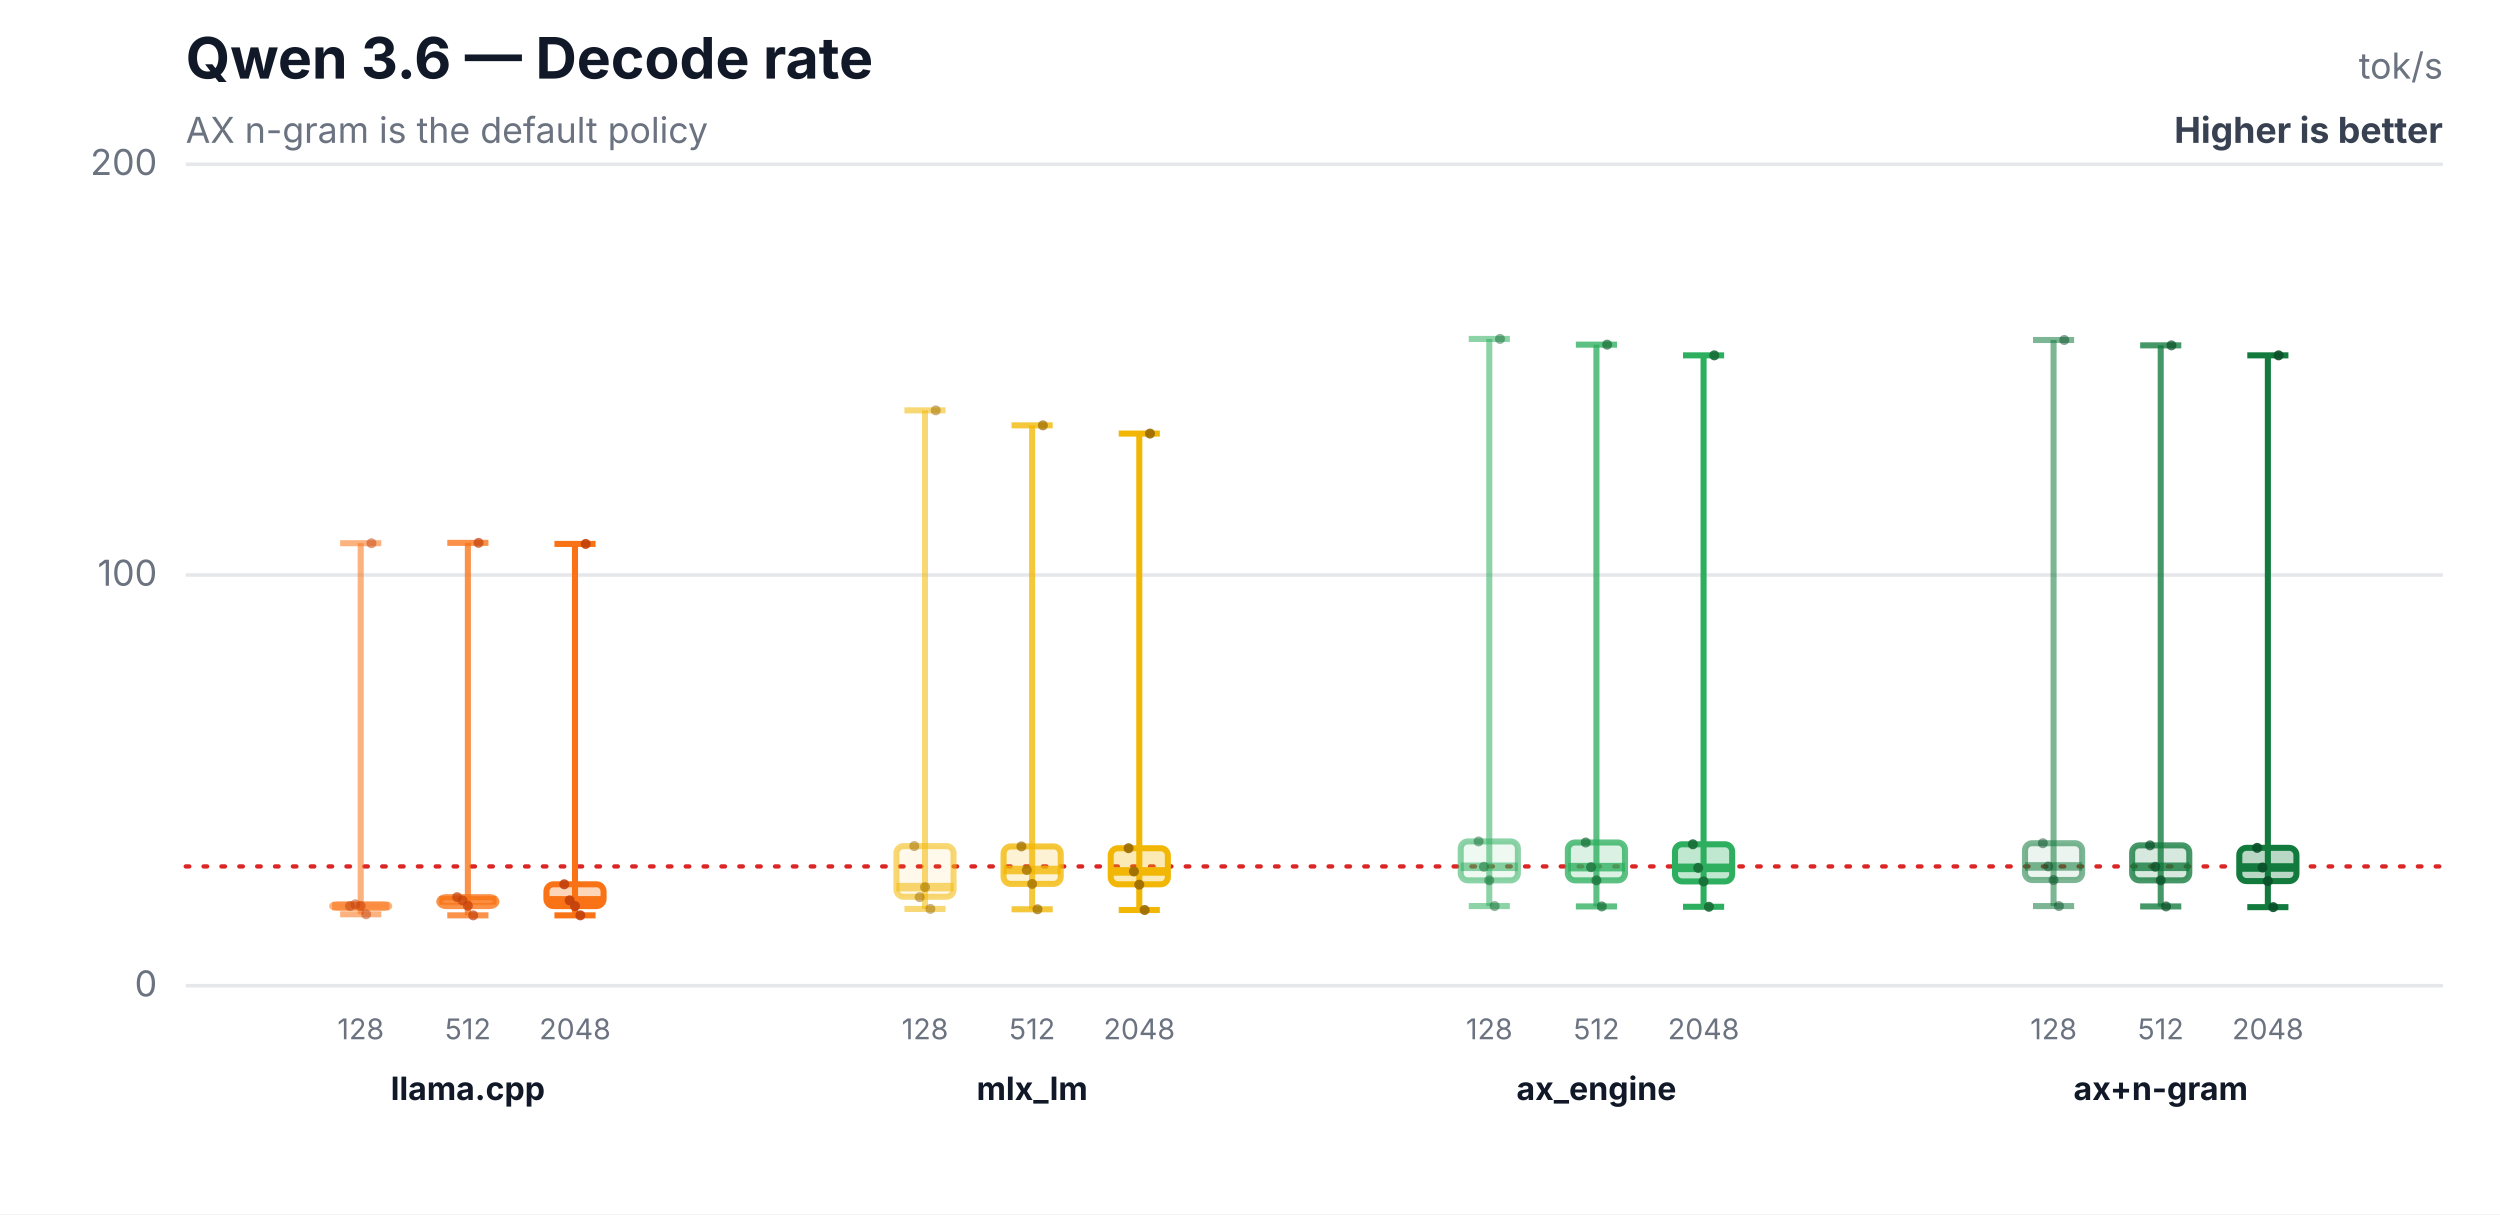
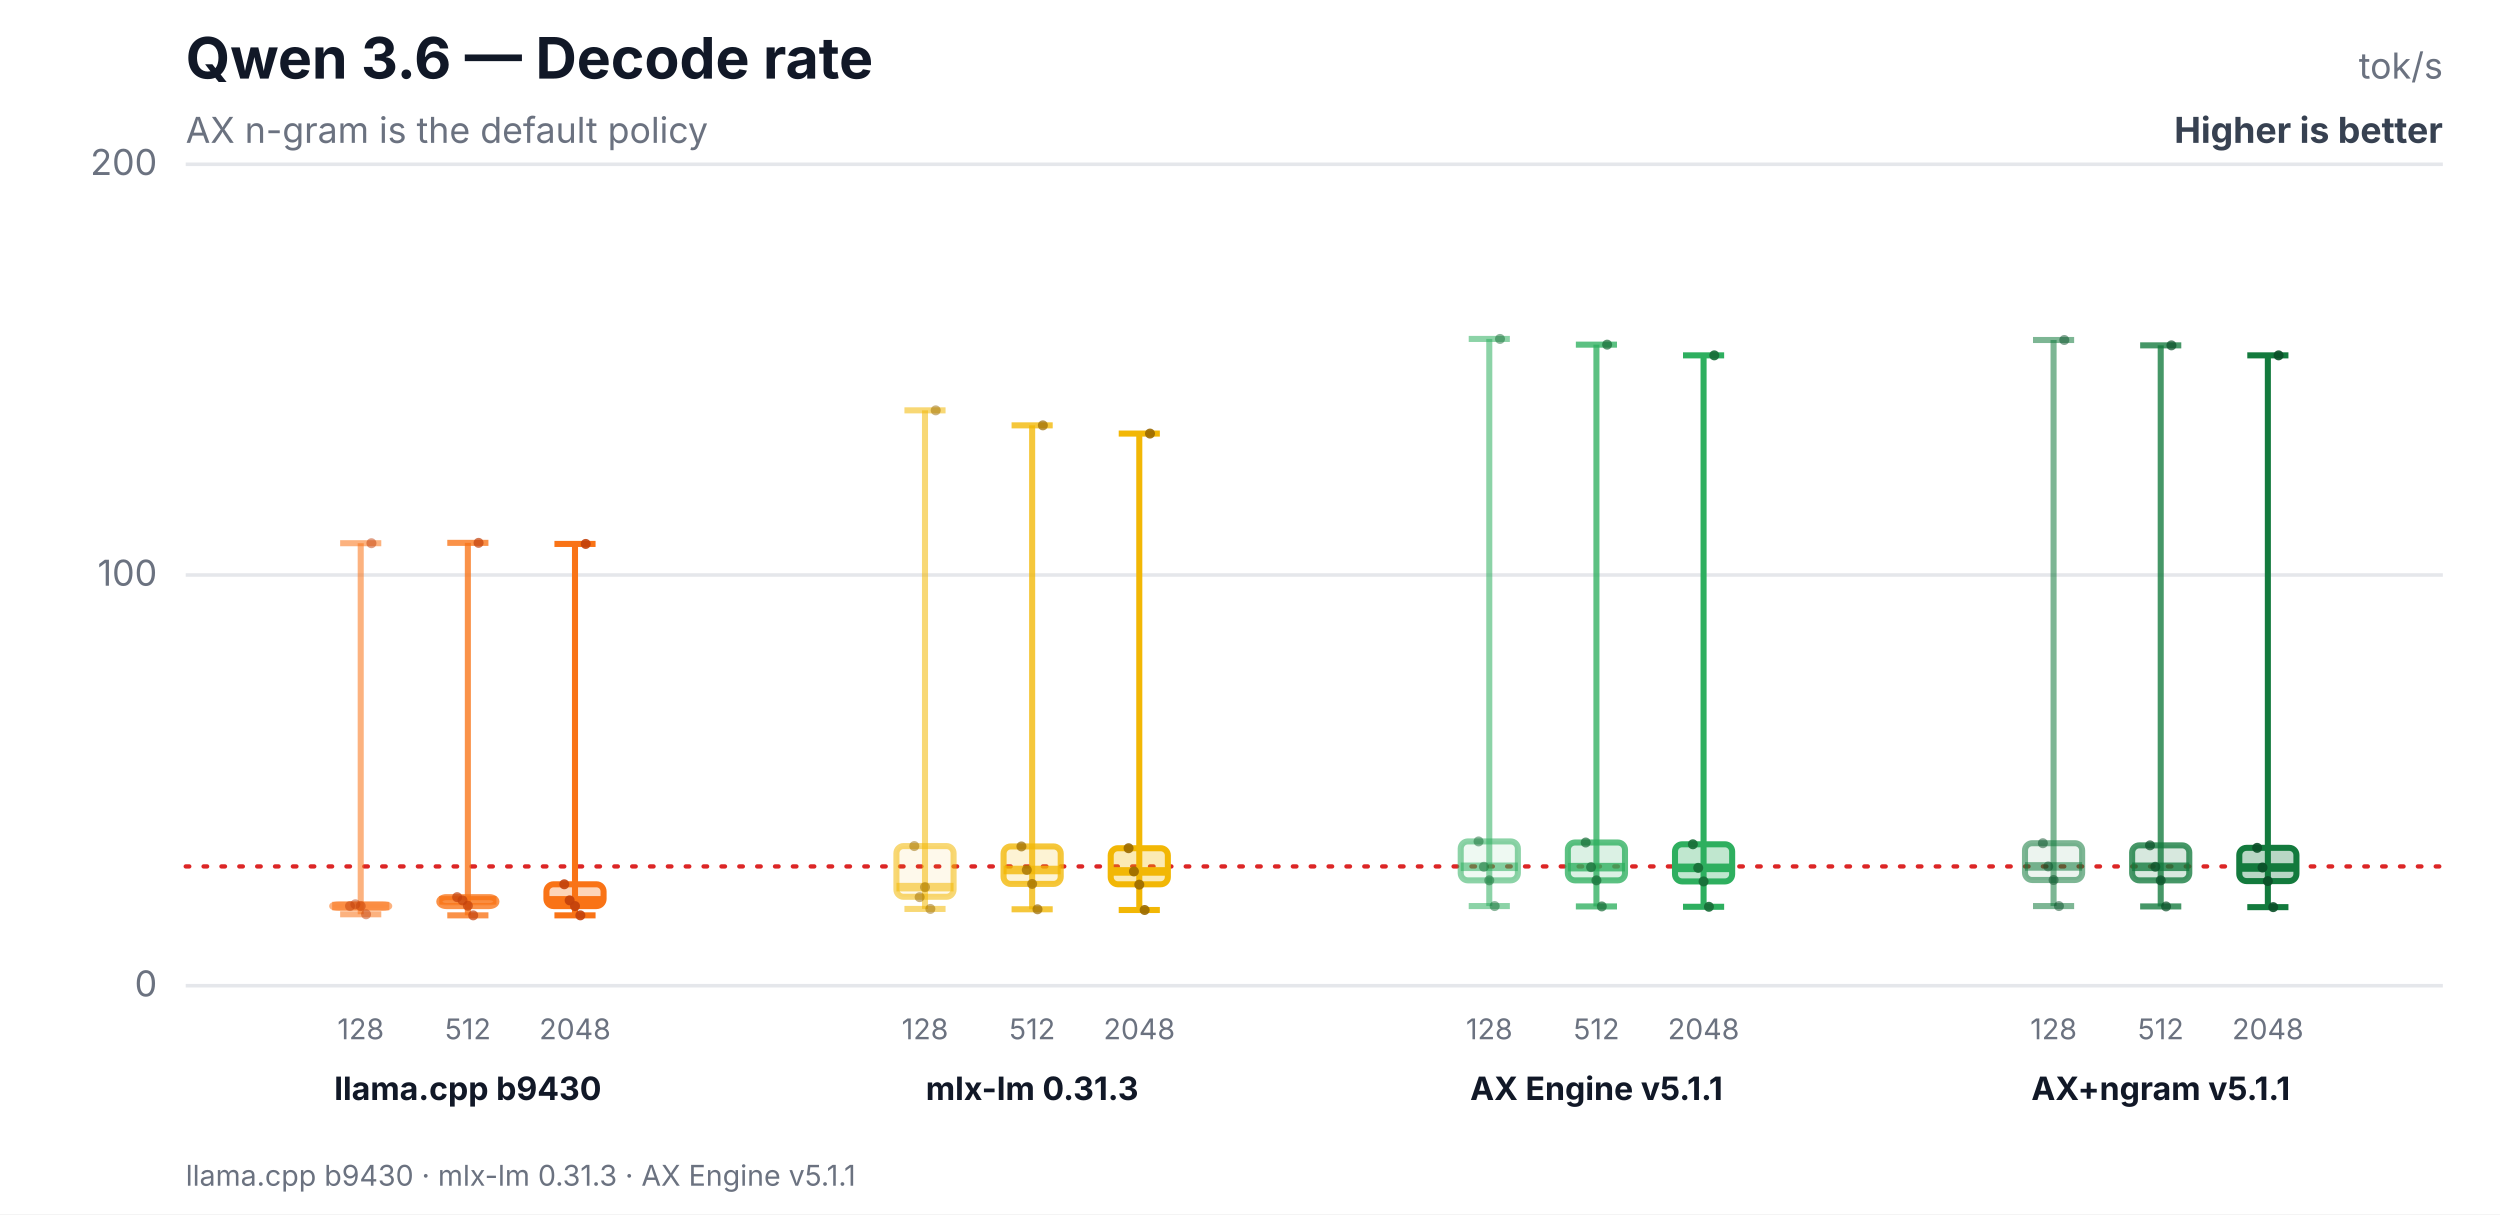
<svg xmlns="http://www.w3.org/2000/svg" width="700" height="340" viewBox="0 0 700 340" role="img" aria-labelledby="title desc">
  <rect width="700" height="340" fill="#ffffff" />
  <text x="52" y="22" font-family="Inter,Segoe UI,Arial,sans-serif" font-size="16" font-weight="700" fill="#111827">Qwen 3.6 — Decode rate</text>
  <text x="52" y="40" font-family="Inter,Segoe UI,Arial,sans-serif" font-size="10" fill="#6b7280">AX n-gram is the default policy</text>
  <text x="684" y="22" text-anchor="end" font-family="Inter,Segoe UI,Arial,sans-serif" font-size="10" fill="#6b7280">tok/s</text>
  <text x="684" y="40" text-anchor="end" font-family="Inter,Segoe UI,Arial,sans-serif" font-size="10" font-weight="700" fill="#374151">Higher is better</text>
  <line x1="52" y1="276.0" x2="684" y2="276.0" stroke="#e5e7eb" stroke-width="1" />
  <text x="44" y="279.0" text-anchor="end" font-family="Inter,Segoe UI,Arial,sans-serif" font-size="10" fill="#6b7280">0</text>
  <line x1="52" y1="161.0" x2="684" y2="161.0" stroke="#e5e7eb" stroke-width="1" />
  <text x="44" y="164.0" text-anchor="end" font-family="Inter,Segoe UI,Arial,sans-serif" font-size="10" fill="#6b7280">100</text>
  <line x1="52" y1="46.0" x2="684" y2="46.0" stroke="#e5e7eb" stroke-width="1" />
  <text x="44" y="49.0" text-anchor="end" font-family="Inter,Segoe UI,Arial,sans-serif" font-size="10" fill="#6b7280">200</text>
  <line x1="52" y1="242.6" x2="684" y2="242.6" stroke="#dc2626" stroke-width="1.2" stroke-dasharray="1 4" stroke-linecap="round" />
  <line x1="101" y1="152.1" x2="101" y2="256.0" stroke="#f97316" stroke-opacity="0.55" stroke-width="1.7" />
  <line x1="95.24" y1="152.1" x2="106.76" y2="152.1" stroke="#f97316" stroke-opacity="0.55" stroke-width="1.7" />
  <line x1="95.24" y1="256.0" x2="106.76" y2="256.0" stroke="#f97316" stroke-opacity="0.55" stroke-width="1.7" />
  <rect x="93" y="253.2" width="16" height="1.0" rx="2" fill="#f97316" fill-opacity="0.08" stroke="#f97316" stroke-opacity="0.55" stroke-width="1.7" />
  <line x1="93" y1="253.7" x2="109" y2="253.7" stroke="#f97316" stroke-opacity="0.55" stroke-width="2.4" />
  <text x="101" y="291" text-anchor="middle" font-family="Inter,Segoe UI,Arial,sans-serif" font-size="8" fill="#6b7280">128</text>
  <circle cx="98" cy="253.7" r="1.4" fill="#c2410c" fill-opacity="0.5" />
  <circle cx="99.5" cy="253.2" r="1.4" fill="#c2410c" fill-opacity="0.5" />
  <circle cx="101" cy="253.7" r="1.4" fill="#c2410c" fill-opacity="0.5" />
  <circle cx="102.5" cy="256.0" r="1.4" fill="#c2410c" fill-opacity="0.5" />
  <circle cx="104" cy="152.1" r="1.4" fill="#c2410c" fill-opacity="0.5" />
  <line x1="131" y1="152.0" x2="131" y2="256.3" stroke="#f97316" stroke-opacity="0.78" stroke-width="1.7" />
  <line x1="125.24" y1="152.0" x2="136.76" y2="152.0" stroke="#f97316" stroke-opacity="0.78" stroke-width="1.7" />
  <line x1="125.24" y1="256.3" x2="136.76" y2="256.3" stroke="#f97316" stroke-opacity="0.78" stroke-width="1.7" />
  <rect x="123" y="251.2" width="16" height="2.5" rx="2" fill="#f97316" fill-opacity="0.17" stroke="#f97316" stroke-opacity="0.78" stroke-width="1.7" />
  <line x1="123" y1="252.1" x2="139" y2="252.1" stroke="#f97316" stroke-opacity="0.78" stroke-width="2.4" />
  <text x="131" y="291" text-anchor="middle" font-family="Inter,Segoe UI,Arial,sans-serif" font-size="8" fill="#6b7280">512</text>
  <circle cx="128" cy="251.2" r="1.4" fill="#c2410c" fill-opacity="0.7" />
  <circle cx="129.5" cy="252.1" r="1.4" fill="#c2410c" fill-opacity="0.7" />
  <circle cx="131" cy="253.6" r="1.4" fill="#c2410c" fill-opacity="0.7" />
  <circle cx="132.5" cy="256.3" r="1.4" fill="#c2410c" fill-opacity="0.7" />
  <circle cx="134" cy="152.0" r="1.4" fill="#c2410c" fill-opacity="0.7" />
  <line x1="161" y1="152.3" x2="161" y2="256.3" stroke="#f97316" stroke-opacity="1.0" stroke-width="1.7" />
  <line x1="155.24" y1="152.3" x2="166.76" y2="152.3" stroke="#f97316" stroke-opacity="1.0" stroke-width="1.7" />
  <line x1="155.24" y1="256.3" x2="166.76" y2="256.3" stroke="#f97316" stroke-opacity="1.0" stroke-width="1.7" />
  <rect x="153" y="247.6" width="16" height="6.1" rx="2" fill="#f97316" fill-opacity="0.3" stroke="#f97316" stroke-opacity="1.0" stroke-width="1.7" />
  <line x1="153" y1="252.1" x2="169" y2="252.1" stroke="#f97316" stroke-opacity="1.0" stroke-width="2.4" />
  <text x="161" y="291" text-anchor="middle" font-family="Inter,Segoe UI,Arial,sans-serif" font-size="8" fill="#6b7280">2048</text>
  <circle cx="158" cy="247.6" r="1.4" fill="#c2410c" fill-opacity="0.9" />
  <circle cx="159.5" cy="252.1" r="1.4" fill="#c2410c" fill-opacity="0.9" />
  <circle cx="161" cy="253.7" r="1.4" fill="#c2410c" fill-opacity="0.9" />
  <circle cx="162.5" cy="256.3" r="1.4" fill="#c2410c" fill-opacity="0.9" />
  <circle cx="164" cy="152.3" r="1.4" fill="#c2410c" fill-opacity="0.9" />
-   <text x="131" y="308" text-anchor="middle" font-family="Inter,Segoe UI,Arial,sans-serif" font-size="9" font-weight="700" fill="#111827">llama.cpp</text>
+   <text x="131" y="308" text-anchor="middle" font-family="Inter,Segoe UI,Arial,sans-serif" font-size="9" font-weight="700" fill="#111827">llama.cpp b9430</text>
  <line x1="259" y1="114.9" x2="259" y2="254.5" stroke="#f2b705" stroke-opacity="0.55" stroke-width="1.7" />
  <line x1="253.24" y1="114.9" x2="264.76" y2="114.9" stroke="#f2b705" stroke-opacity="0.55" stroke-width="1.7" />
  <line x1="253.24" y1="254.5" x2="264.76" y2="254.5" stroke="#f2b705" stroke-opacity="0.55" stroke-width="1.7" />
  <rect x="251" y="236.9" width="16" height="14.2" rx="2" fill="#f2b705" fill-opacity="0.08" stroke="#f2b705" stroke-opacity="0.55" stroke-width="1.7" />
  <line x1="251" y1="248.4" x2="267" y2="248.4" stroke="#f2b705" stroke-opacity="0.55" stroke-width="2.4" />
  <text x="259" y="291" text-anchor="middle" font-family="Inter,Segoe UI,Arial,sans-serif" font-size="8" fill="#6b7280">128</text>
  <circle cx="256" cy="236.9" r="1.4" fill="#9a6a00" fill-opacity="0.5" />
  <circle cx="257.5" cy="251.2" r="1.4" fill="#9a6a00" fill-opacity="0.5" />
  <circle cx="259" cy="248.4" r="1.4" fill="#9a6a00" fill-opacity="0.5" />
  <circle cx="260.5" cy="254.5" r="1.4" fill="#9a6a00" fill-opacity="0.5" />
  <circle cx="262" cy="114.9" r="1.4" fill="#9a6a00" fill-opacity="0.5" />
  <line x1="289" y1="119.1" x2="289" y2="254.6" stroke="#f2b705" stroke-opacity="0.78" stroke-width="1.7" />
  <line x1="283.24" y1="119.1" x2="294.76" y2="119.1" stroke="#f2b705" stroke-opacity="0.78" stroke-width="1.7" />
  <line x1="283.24" y1="254.6" x2="294.76" y2="254.6" stroke="#f2b705" stroke-opacity="0.78" stroke-width="1.7" />
  <rect x="281" y="237.0" width="16" height="10.5" rx="2" fill="#f2b705" fill-opacity="0.17" stroke="#f2b705" stroke-opacity="0.78" stroke-width="1.7" />
  <line x1="281" y1="243.6" x2="297" y2="243.6" stroke="#f2b705" stroke-opacity="0.78" stroke-width="2.4" />
  <text x="289" y="291" text-anchor="middle" font-family="Inter,Segoe UI,Arial,sans-serif" font-size="8" fill="#6b7280">512</text>
  <circle cx="286" cy="237.0" r="1.4" fill="#9a6a00" fill-opacity="0.7" />
  <circle cx="287.5" cy="243.6" r="1.4" fill="#9a6a00" fill-opacity="0.7" />
  <circle cx="289" cy="247.5" r="1.4" fill="#9a6a00" fill-opacity="0.7" />
  <circle cx="290.5" cy="254.6" r="1.4" fill="#9a6a00" fill-opacity="0.7" />
  <circle cx="292" cy="119.1" r="1.4" fill="#9a6a00" fill-opacity="0.7" />
  <line x1="319" y1="121.4" x2="319" y2="254.8" stroke="#f2b705" stroke-opacity="1.0" stroke-width="1.7" />
  <line x1="313.24" y1="121.4" x2="324.76" y2="121.4" stroke="#f2b705" stroke-opacity="1.0" stroke-width="1.7" />
  <line x1="313.24" y1="254.8" x2="324.76" y2="254.8" stroke="#f2b705" stroke-opacity="1.0" stroke-width="1.7" />
  <rect x="311" y="237.5" width="16" height="10.1" rx="2" fill="#f2b705" fill-opacity="0.3" stroke="#f2b705" stroke-opacity="1.0" stroke-width="1.7" />
  <line x1="311" y1="244.0" x2="327" y2="244.0" stroke="#f2b705" stroke-opacity="1.0" stroke-width="2.4" />
  <text x="319" y="291" text-anchor="middle" font-family="Inter,Segoe UI,Arial,sans-serif" font-size="8" fill="#6b7280">2048</text>
  <circle cx="316" cy="237.5" r="1.4" fill="#9a6a00" fill-opacity="0.9" />
  <circle cx="317.5" cy="244.0" r="1.4" fill="#9a6a00" fill-opacity="0.9" />
  <circle cx="319" cy="247.7" r="1.4" fill="#9a6a00" fill-opacity="0.9" />
  <circle cx="320.5" cy="254.8" r="1.4" fill="#9a6a00" fill-opacity="0.9" />
  <circle cx="322" cy="121.4" r="1.4" fill="#9a6a00" fill-opacity="0.9" />
-   <text x="289" y="308" text-anchor="middle" font-family="Inter,Segoe UI,Arial,sans-serif" font-size="9" font-weight="700" fill="#111827">mlx_lm</text>
+   <text x="289" y="308" text-anchor="middle" font-family="Inter,Segoe UI,Arial,sans-serif" font-size="9" font-weight="700" fill="#111827">mlx-lm 0.31.3</text>
  <line x1="417" y1="94.9" x2="417" y2="253.7" stroke="#2eaf5f" stroke-opacity="0.55" stroke-width="1.7" />
  <line x1="411.24" y1="94.9" x2="422.76" y2="94.9" stroke="#2eaf5f" stroke-opacity="0.55" stroke-width="1.7" />
  <line x1="411.24" y1="253.7" x2="422.76" y2="253.7" stroke="#2eaf5f" stroke-opacity="0.55" stroke-width="1.7" />
  <rect x="409" y="235.6" width="16" height="10.9" rx="2" fill="#2eaf5f" fill-opacity="0.08" stroke="#2eaf5f" stroke-opacity="0.55" stroke-width="1.7" />
  <line x1="409" y1="242.7" x2="425" y2="242.7" stroke="#2eaf5f" stroke-opacity="0.55" stroke-width="2.4" />
  <text x="417" y="291" text-anchor="middle" font-family="Inter,Segoe UI,Arial,sans-serif" font-size="8" fill="#6b7280">128</text>
  <circle cx="414" cy="235.6" r="1.4" fill="#176c37" fill-opacity="0.5" />
  <circle cx="415.5" cy="242.7" r="1.4" fill="#176c37" fill-opacity="0.5" />
  <circle cx="417" cy="246.5" r="1.4" fill="#176c37" fill-opacity="0.5" />
  <circle cx="418.5" cy="253.7" r="1.4" fill="#176c37" fill-opacity="0.5" />
  <circle cx="420" cy="94.9" r="1.4" fill="#176c37" fill-opacity="0.5" />
  <line x1="447" y1="96.5" x2="447" y2="253.8" stroke="#2eaf5f" stroke-opacity="0.78" stroke-width="1.7" />
  <line x1="441.24" y1="96.5" x2="452.76" y2="96.5" stroke="#2eaf5f" stroke-opacity="0.78" stroke-width="1.7" />
  <line x1="441.24" y1="253.8" x2="452.76" y2="253.8" stroke="#2eaf5f" stroke-opacity="0.78" stroke-width="1.7" />
  <rect x="439" y="235.9" width="16" height="10.6" rx="2" fill="#2eaf5f" fill-opacity="0.17" stroke="#2eaf5f" stroke-opacity="0.78" stroke-width="1.7" />
  <line x1="439" y1="242.8" x2="455" y2="242.8" stroke="#2eaf5f" stroke-opacity="0.78" stroke-width="2.4" />
  <text x="447" y="291" text-anchor="middle" font-family="Inter,Segoe UI,Arial,sans-serif" font-size="8" fill="#6b7280">512</text>
  <circle cx="444" cy="235.9" r="1.4" fill="#176c37" fill-opacity="0.7" />
  <circle cx="445.5" cy="242.8" r="1.4" fill="#176c37" fill-opacity="0.7" />
  <circle cx="447" cy="246.5" r="1.4" fill="#176c37" fill-opacity="0.7" />
  <circle cx="448.5" cy="253.8" r="1.4" fill="#176c37" fill-opacity="0.7" />
  <circle cx="450" cy="96.5" r="1.4" fill="#176c37" fill-opacity="0.7" />
  <line x1="477" y1="99.5" x2="477" y2="253.9" stroke="#2eaf5f" stroke-opacity="1.0" stroke-width="1.7" />
  <line x1="471.24" y1="99.5" x2="482.76" y2="99.5" stroke="#2eaf5f" stroke-opacity="1.0" stroke-width="1.7" />
  <line x1="471.24" y1="253.9" x2="482.76" y2="253.9" stroke="#2eaf5f" stroke-opacity="1.0" stroke-width="1.7" />
  <rect x="469" y="236.4" width="16" height="10.4" rx="2" fill="#2eaf5f" fill-opacity="0.3" stroke="#2eaf5f" stroke-opacity="1.0" stroke-width="1.7" />
  <line x1="469" y1="243.0" x2="485" y2="243.0" stroke="#2eaf5f" stroke-opacity="1.0" stroke-width="2.4" />
  <text x="477" y="291" text-anchor="middle" font-family="Inter,Segoe UI,Arial,sans-serif" font-size="8" fill="#6b7280">2048</text>
  <circle cx="474" cy="236.4" r="1.4" fill="#176c37" fill-opacity="0.9" />
  <circle cx="475.5" cy="243.0" r="1.4" fill="#176c37" fill-opacity="0.9" />
  <circle cx="477" cy="246.8" r="1.4" fill="#176c37" fill-opacity="0.9" />
  <circle cx="478.5" cy="253.9" r="1.4" fill="#176c37" fill-opacity="0.9" />
  <circle cx="480" cy="99.5" r="1.4" fill="#176c37" fill-opacity="0.9" />
-   <text x="447" y="308" text-anchor="middle" font-family="Inter,Segoe UI,Arial,sans-serif" font-size="9" font-weight="700" fill="#111827">ax_engine</text>
+   <text x="447" y="308" text-anchor="middle" font-family="Inter,Segoe UI,Arial,sans-serif" font-size="9" font-weight="700" fill="#111827">AX Engine v5.1.1</text>
  <line x1="575" y1="95.2" x2="575" y2="253.7" stroke="#137a3d" stroke-opacity="0.55" stroke-width="1.7" />
  <line x1="569.24" y1="95.2" x2="580.76" y2="95.2" stroke="#137a3d" stroke-opacity="0.55" stroke-width="1.7" />
  <line x1="569.24" y1="253.7" x2="580.76" y2="253.7" stroke="#137a3d" stroke-opacity="0.55" stroke-width="1.7" />
  <rect x="567" y="236.1" width="16" height="10.3" rx="2" fill="#137a3d" fill-opacity="0.08" stroke="#137a3d" stroke-opacity="0.55" stroke-width="1.7" />
  <line x1="567" y1="242.6" x2="583" y2="242.6" stroke="#137a3d" stroke-opacity="0.55" stroke-width="2.4" />
  <text x="575" y="291" text-anchor="middle" font-family="Inter,Segoe UI,Arial,sans-serif" font-size="8" fill="#6b7280">128</text>
  <circle cx="572" cy="236.1" r="1.4" fill="#0b4f28" fill-opacity="0.5" />
  <circle cx="573.5" cy="242.6" r="1.4" fill="#0b4f28" fill-opacity="0.5" />
  <circle cx="575" cy="246.4" r="1.4" fill="#0b4f28" fill-opacity="0.5" />
  <circle cx="576.5" cy="253.7" r="1.4" fill="#0b4f28" fill-opacity="0.5" />
  <circle cx="578" cy="95.2" r="1.4" fill="#0b4f28" fill-opacity="0.5" />
  <line x1="605" y1="96.7" x2="605" y2="253.8" stroke="#137a3d" stroke-opacity="0.78" stroke-width="1.7" />
  <line x1="599.24" y1="96.7" x2="610.76" y2="96.7" stroke="#137a3d" stroke-opacity="0.78" stroke-width="1.7" />
  <line x1="599.24" y1="253.8" x2="610.76" y2="253.8" stroke="#137a3d" stroke-opacity="0.78" stroke-width="1.7" />
  <rect x="597" y="236.7" width="16" height="9.8" rx="2" fill="#137a3d" fill-opacity="0.17" stroke="#137a3d" stroke-opacity="0.78" stroke-width="1.7" />
  <line x1="597" y1="242.7" x2="613" y2="242.7" stroke="#137a3d" stroke-opacity="0.78" stroke-width="2.4" />
  <text x="605" y="291" text-anchor="middle" font-family="Inter,Segoe UI,Arial,sans-serif" font-size="8" fill="#6b7280">512</text>
  <circle cx="602" cy="236.7" r="1.4" fill="#0b4f28" fill-opacity="0.7" />
  <circle cx="603.5" cy="242.7" r="1.4" fill="#0b4f28" fill-opacity="0.7" />
  <circle cx="605" cy="246.5" r="1.4" fill="#0b4f28" fill-opacity="0.7" />
  <circle cx="606.5" cy="253.8" r="1.4" fill="#0b4f28" fill-opacity="0.7" />
  <circle cx="608" cy="96.7" r="1.4" fill="#0b4f28" fill-opacity="0.7" />
  <line x1="635" y1="99.5" x2="635" y2="254.0" stroke="#137a3d" stroke-opacity="1.0" stroke-width="1.7" />
  <line x1="629.24" y1="99.5" x2="640.76" y2="99.5" stroke="#137a3d" stroke-opacity="1.0" stroke-width="1.7" />
  <line x1="629.24" y1="254.0" x2="640.76" y2="254.0" stroke="#137a3d" stroke-opacity="1.0" stroke-width="1.7" />
  <rect x="627" y="237.4" width="16" height="9.3" rx="2" fill="#137a3d" fill-opacity="0.3" stroke="#137a3d" stroke-opacity="1.0" stroke-width="1.7" />
  <line x1="627" y1="242.9" x2="643" y2="242.9" stroke="#137a3d" stroke-opacity="1.0" stroke-width="2.4" />
  <text x="635" y="291" text-anchor="middle" font-family="Inter,Segoe UI,Arial,sans-serif" font-size="8" fill="#6b7280">2048</text>
  <circle cx="632" cy="237.4" r="1.4" fill="#0b4f28" fill-opacity="0.9" />
  <circle cx="633.5" cy="242.9" r="1.4" fill="#0b4f28" fill-opacity="0.9" />
  <circle cx="635" cy="246.7" r="1.4" fill="#0b4f28" fill-opacity="0.9" />
  <circle cx="636.5" cy="254.0" r="1.4" fill="#0b4f28" fill-opacity="0.9" />
  <circle cx="638" cy="99.5" r="1.4" fill="#0b4f28" fill-opacity="0.9" />
-   <text x="605" y="308" text-anchor="middle" font-family="Inter,Segoe UI,Arial,sans-serif" font-size="9" font-weight="700" fill="#111827">ax+n-gram</text>
+   <text x="605" y="308" text-anchor="middle" font-family="Inter,Segoe UI,Arial,sans-serif" font-size="9" font-weight="700" fill="#111827">AX+ngram v5.1.1</text>
+   <text x="52" y="332" font-family="Inter,Segoe UI,Arial,sans-serif" font-size="8" fill="#6b7280">llama.cpp b9430 · mlx-lm 0.31.3 · AX Engine v5.1.1</text>
</svg>
